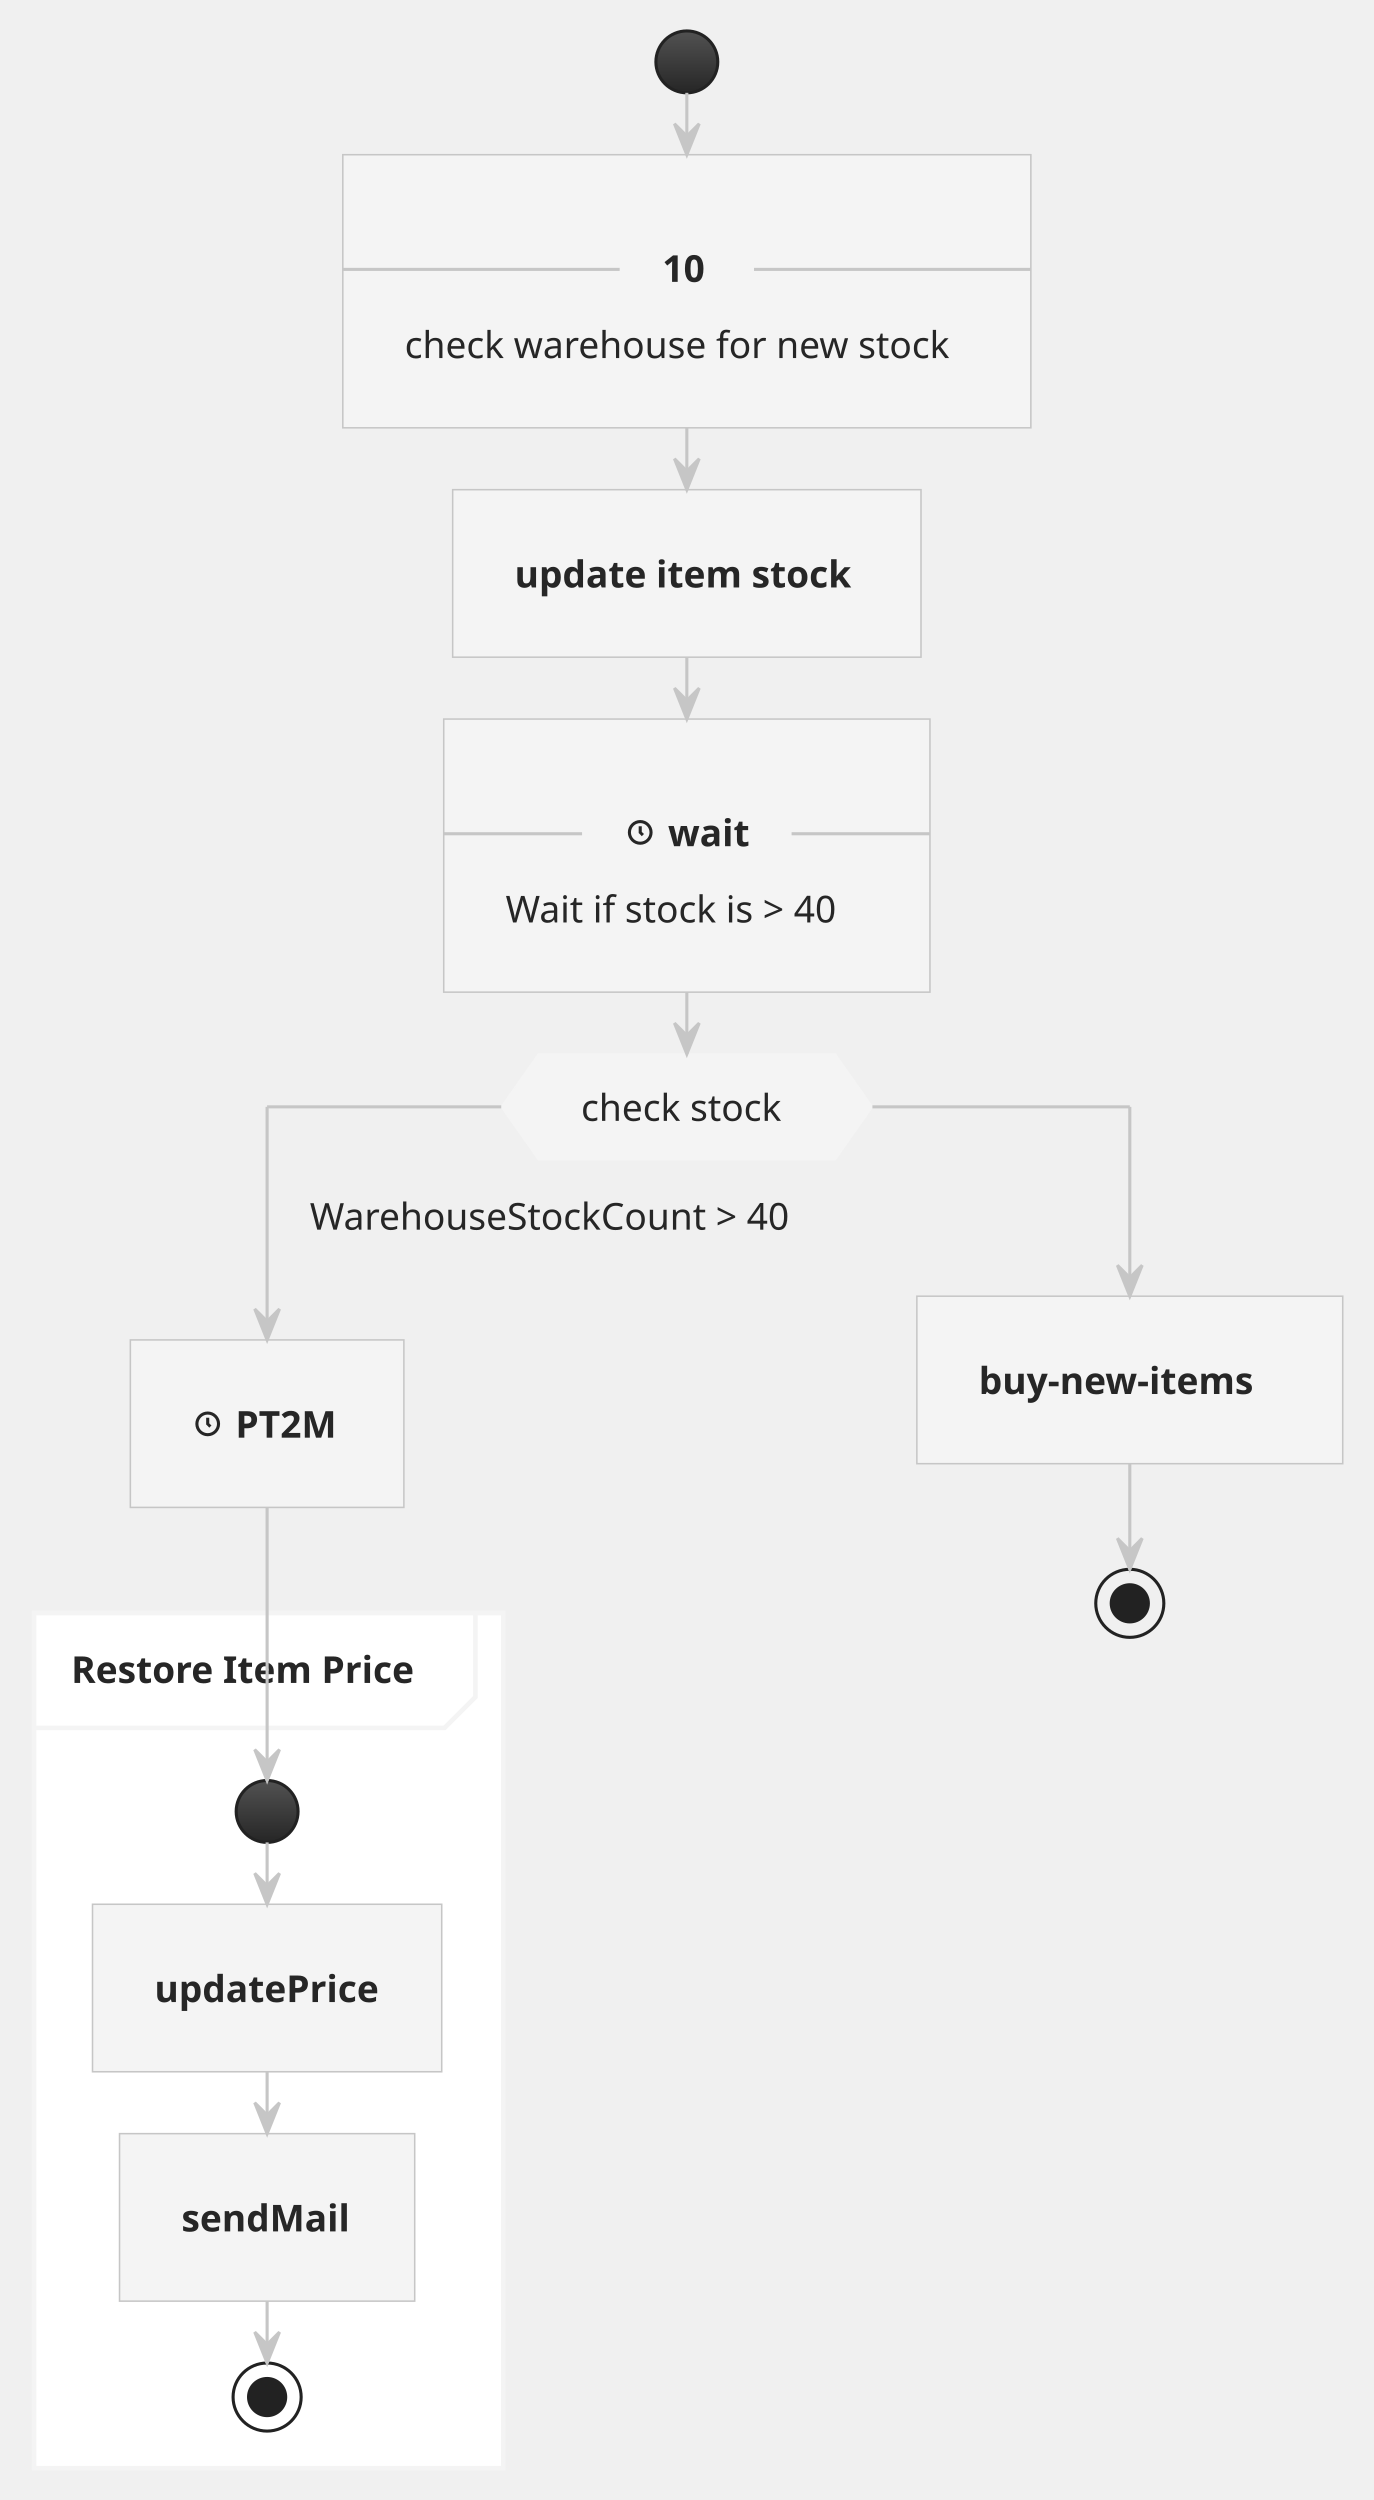
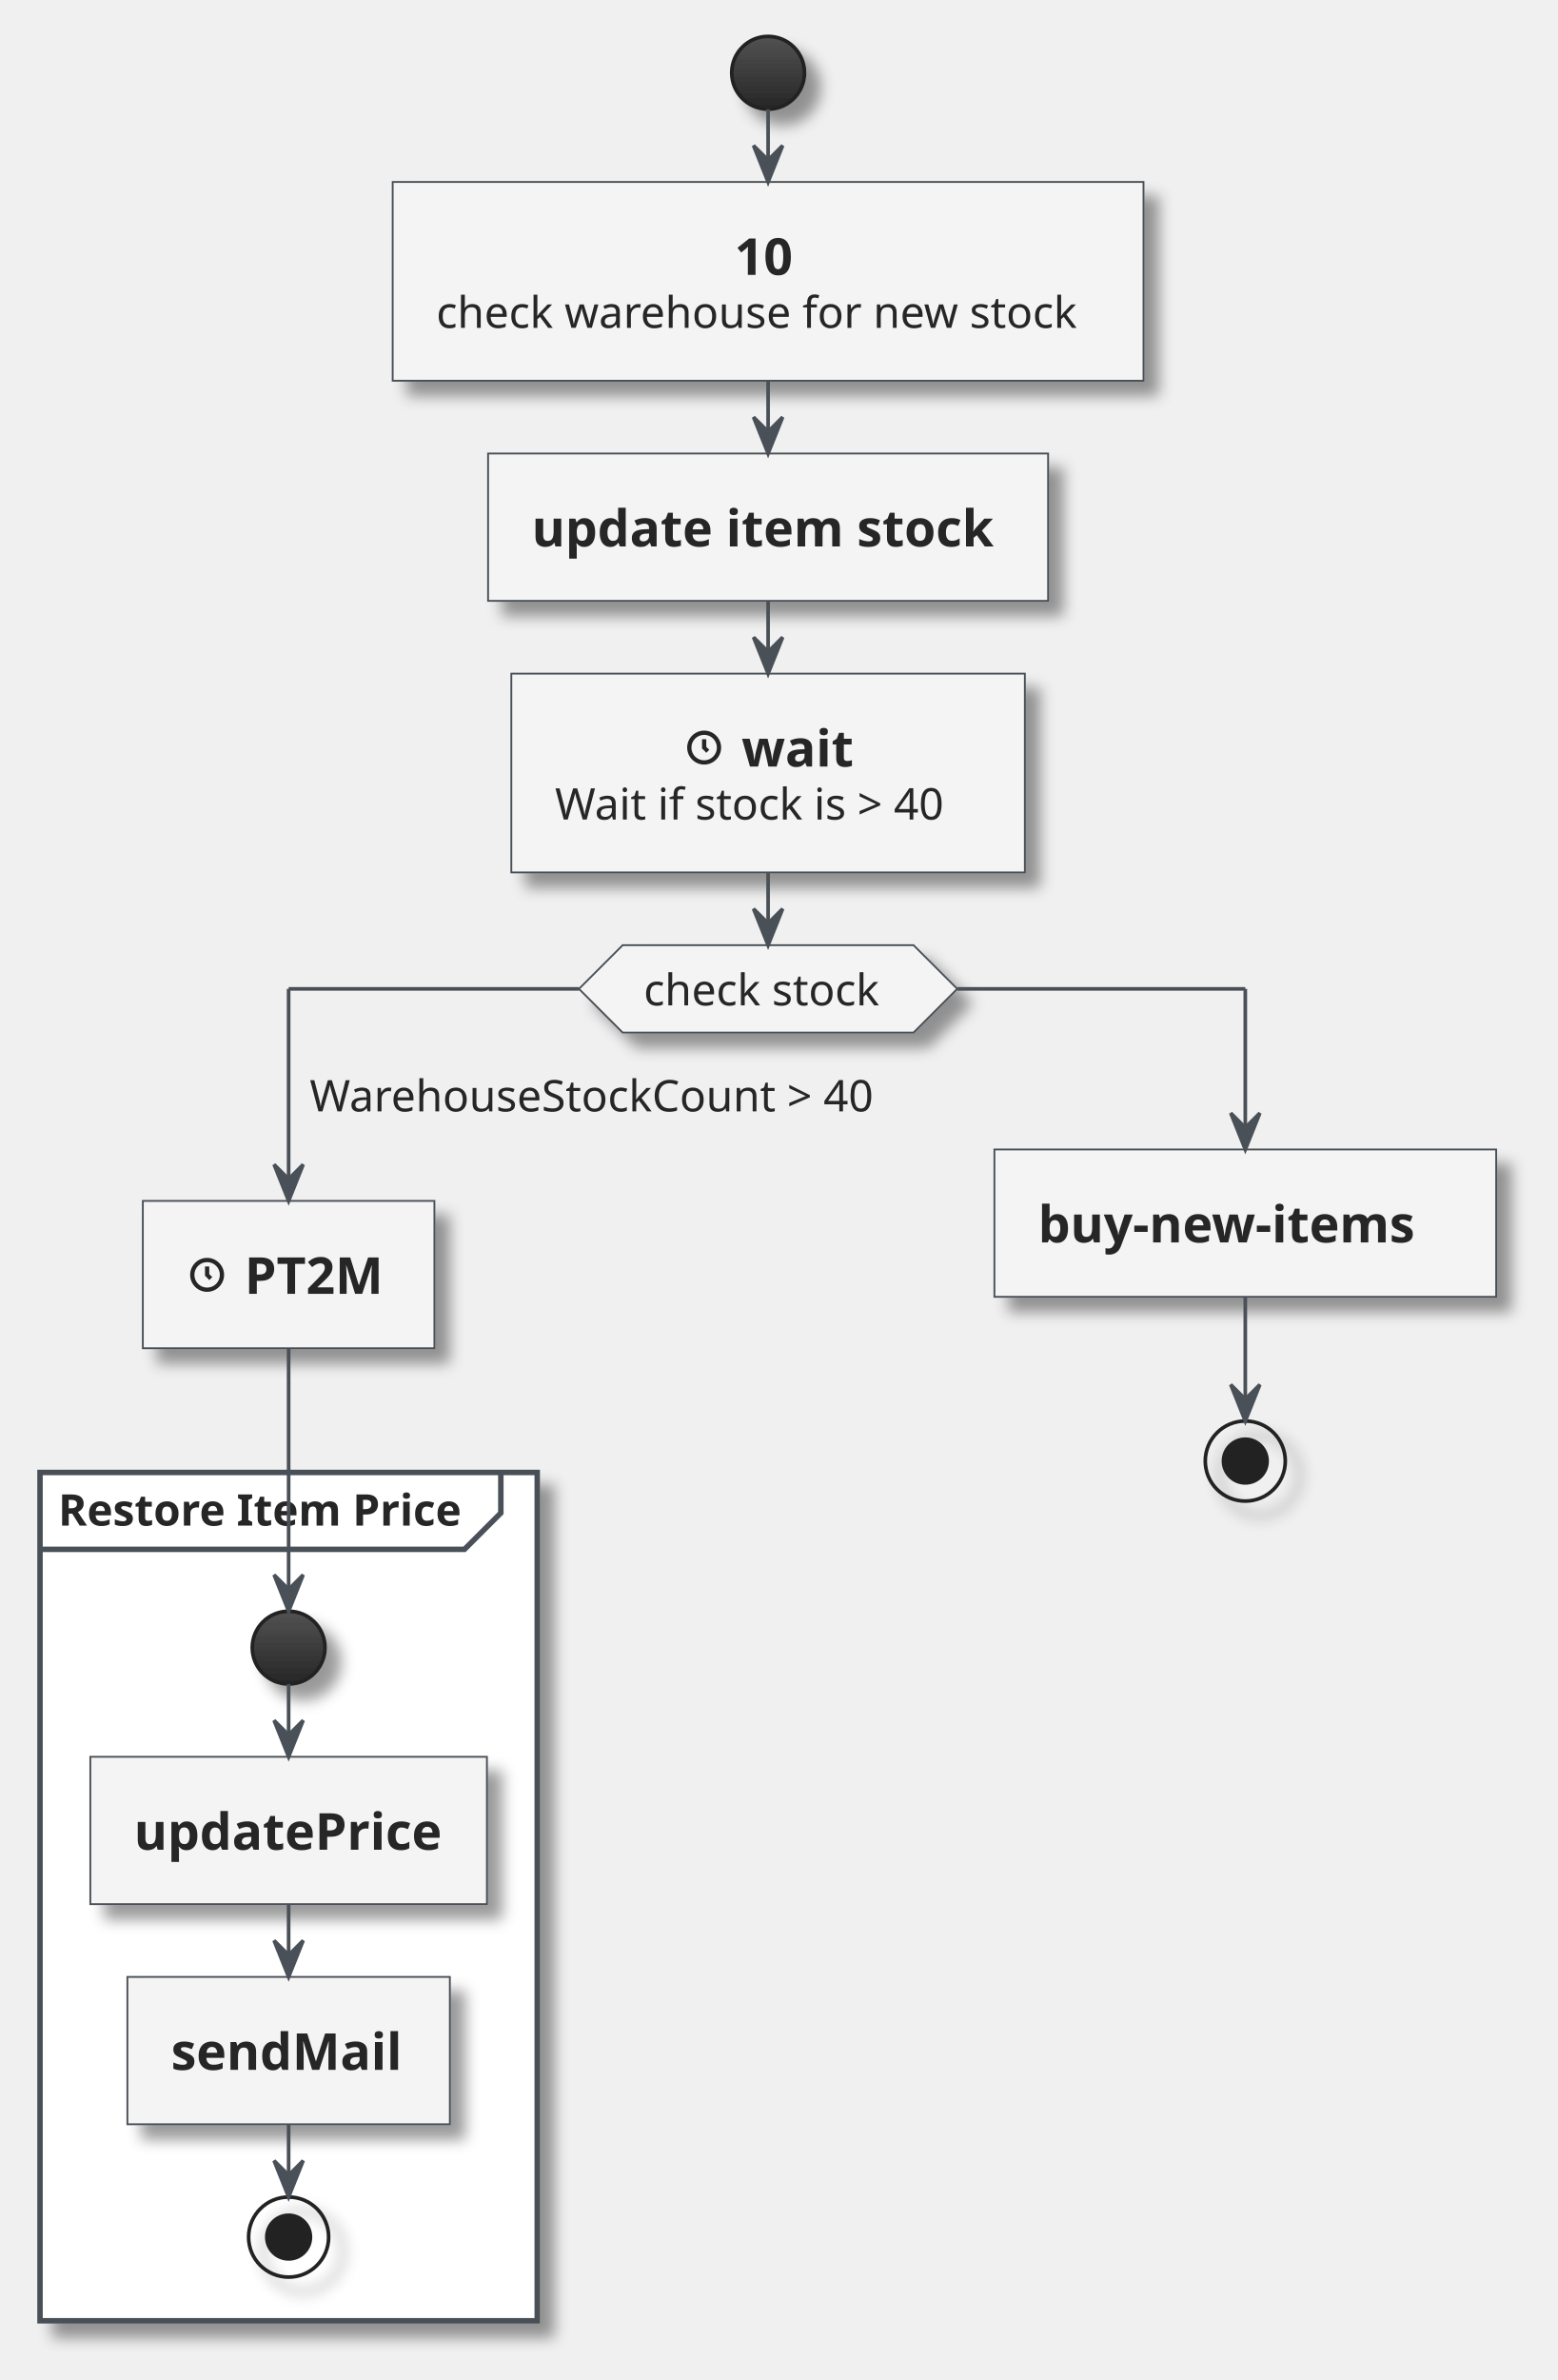
- <svg xmlns="http://www.w3.org/2000/svg" contentStyleType="text/css" data-diagram-type="ACTIVITY" height="808px" preserveAspectRatio="none" style="width:444px;height:808px;" version="1.1" viewBox="0 0 444 808" width="444px" zoomAndPan="magnify">
+ <svg xmlns="http://www.w3.org/2000/svg" contentStyleType="text/css" data-diagram-type="ACTIVITY" height="654px" preserveAspectRatio="none" style="width:428px;height:654px;background:#FFFFFF;" version="1.1" viewBox="0 0 428 654" width="428px" zoomAndPan="magnify">
  <defs>
-     <linearGradient id="g15g7v0e04bqpy0" x1="50%" x2="50%" y1="0%" y2="100%">
+     <linearGradient id="g1x93u5h6nq1mq0" x1="50%" x2="50%" y1="0%" y2="100%">
      <stop offset="0%" stop-color="#525252" />
      <stop offset="100%" stop-color="#262626" />
    </linearGradient>
-     <linearGradient id="g15g7v0e04bqpy1" x1="50%" x2="50%" y1="0%" y2="100%">
+     <filter height="300%" id="f1x93u5h6nq1mq" width="300%" x="-1" y="-1">
+       <feGaussianBlur result="blurOut" stdDeviation="2" />
+       <feColorMatrix in="blurOut" result="blurOut2" type="matrix" values="0 0 0 0 0 0 0 0 0 0 0 0 0 0 0 0 0 0 .4 0" />
+       <feOffset dx="4" dy="4" in="blurOut2" result="blurOut3" />
+       <feBlend in="SourceGraphic" in2="blurOut3" mode="normal" />
+     </filter>
+     <linearGradient id="g1x93u5h6nq1mq1" x1="50%" x2="50%" y1="0%" y2="100%">
      <stop offset="0%" stop-color="#F4F4F4" />
      <stop offset="100%" stop-color="#F4F4F4" />
    </linearGradient>
  </defs>
  <g>
-     <ellipse cx="221.985" cy="20" fill="url(#g15g7v0e04bqpy0)" rx="10" ry="10" style="stroke:#222222;stroke-width:1;" />
-     <rect fill="url(#g15g7v0e04bqpy1)" height="88.266" style="stroke:#C6C6C6;stroke-width:0.5;" width="222.373" x="110.799" y="50" />
-     <line style="stroke:#C6C6C6;stroke-width:1;" x1="110.799" x2="200.273" y1="87.066" y2="87.066" />
-     <text fill="#262626" font-family="sans-serif" font-size="12" lengthAdjust="spacing" textLength="3.797" x="210.273" y="91.102"> </text>
-     <text fill="#262626" font-family="sans-serif" font-size="12" font-weight="bold" lengthAdjust="spacing" textLength="15.832" x="214.069" y="91.102">10</text>
-     <text fill="#262626" font-family="sans-serif" font-size="12" lengthAdjust="spacing" textLength="3.797" x="229.901" y="91.102"> </text>
-     <line style="stroke:#C6C6C6;stroke-width:1;" x1="243.698" x2="333.172" y1="87.066" y2="87.066" />
-     <text fill="#262626" font-family="sans-serif" font-size="12" lengthAdjust="spacing" textLength="182.373" x="130.799" y="115.734">check warehouse for new stock</text>
-     <rect fill="url(#g15g7v0e04bqpy1)" height="54.133" style="stroke:#C6C6C6;stroke-width:0.5;" width="151.369" x="146.301" y="158.266" />
-     <text fill="#262626" font-family="sans-serif" font-size="12" font-weight="bold" lengthAdjust="spacing" textLength="111.369" x="166.301" y="189.867">update item stock</text>
-     <rect fill="url(#g15g7v0e04bqpy1)" height="88.266" style="stroke:#C6C6C6;stroke-width:0.5;" width="157.152" x="143.409" y="232.398" />
-     <line style="stroke:#C6C6C6;stroke-width:1;" x1="143.409" x2="188.124" y1="269.465" y2="269.465" />
-     <text fill="#262626" font-family="sans-serif" font-size="12" lengthAdjust="spacing" textLength="3.797" x="198.124" y="273.5"> </text>
-     <path d="M206.921,265.031 C204.721,265.031 202.921,266.831 202.921,269.031 C202.921,271.231 204.721,273.031 206.921,273.031 C209.121,273.031 210.921,271.231 210.921,269.031 C210.921,266.831 209.121,265.031 206.921,265.031 M206.921,266.031 C208.581,266.031 209.921,267.371 209.921,269.031 C209.921,270.691 208.581,272.031 206.921,272.031 C205.261,272.031 203.921,270.691 203.921,269.031 C203.921,267.371 205.261,266.031 206.921,266.031 M206.421,267.031 L206.421,269.251 L206.581,269.381 L207.081,269.881 L207.421,270.261 L208.141,269.541 L207.761,269.201 L207.421,268.861 L207.421,267.051 L206.421,267.051" fill="#262626" />
-     <text fill="#262626" font-family="sans-serif" font-size="12" font-weight="bold" lengthAdjust="spacing" textLength="26.174" x="215.876" y="273.5">wait</text>
-     <text fill="#262626" font-family="sans-serif" font-size="12" lengthAdjust="spacing" textLength="3.797" x="242.05" y="273.5"> </text>
-     <line style="stroke:#C6C6C6;stroke-width:1;" x1="255.847" x2="300.562" y1="269.465" y2="269.465" />
-     <text fill="#262626" font-family="sans-serif" font-size="12" lengthAdjust="spacing" textLength="117.152" x="163.409" y="298.133">Wait if stock is &gt; 40</text>
-     <polygon fill="url(#g15g7v0e04bqpy1)" points="174.002,340.664,269.969,340.664,281.969,357.731,269.969,374.797,174.002,374.797,162.002,357.731,174.002,340.664" style="stroke:#F4F4F4;stroke-width:0.5;" />
-     <text fill="#262626" font-family="sans-serif" font-size="12" lengthAdjust="spacing" textLength="68.373" x="187.799" y="362.266">check stock</text>
-     <rect fill="url(#g15g7v0e04bqpy1)" height="54.133" style="stroke:#C6C6C6;stroke-width:0.5;" width="88.402" x="42.131" y="433.062" />
-     <path d="M67.131,456.195 C64.931,456.195 63.131,457.995 63.131,460.195 C63.131,462.395 64.931,464.195 67.131,464.195 C69.331,464.195 71.131,462.395 71.131,460.195 C71.131,457.995 69.331,456.195 67.131,456.195 M67.131,457.195 C68.791,457.195 70.131,458.535 70.131,460.195 C70.131,461.855 68.791,463.195 67.131,463.195 C65.471,463.195 64.131,461.855 64.131,460.195 C64.131,458.535 65.471,457.195 67.131,457.195 M66.631,458.195 L66.631,460.415 L66.791,460.545 L67.291,461.045 L67.631,461.425 L68.351,460.705 L67.971,460.365 L67.631,460.025 L67.631,458.215 L66.631,458.215" fill="#262626" />
-     <text fill="#262626" font-family="sans-serif" font-size="12" font-weight="bold" lengthAdjust="spacing" textLength="34.447" x="76.086" y="464.664">PT2M</text>
-     <rect fill="#FFFFFF" height="276.398" style="stroke:#F4F4F4;stroke-width:1.5;" width="151.664" x="11" y="521.328" />
-     <path d="M153.664,521.328 L153.664,548.461 L143.664,558.461 L11,558.461" fill="none" style="stroke:#F4F4F4;stroke-width:1.5;" />
-     <text fill="#262626" font-family="sans-serif" font-size="12" font-weight="bold" lengthAdjust="spacing" textLength="112.664" x="23" y="543.93">Restore Item Price</text>
-     <ellipse cx="86.332" cy="585.461" fill="url(#g15g7v0e04bqpy0)" rx="10" ry="10" style="stroke:#222222;stroke-width:1;" />
-     <rect fill="url(#g15g7v0e04bqpy1)" height="54.133" style="stroke:#C6C6C6;stroke-width:0.5;" width="112.867" x="29.898" y="615.461" />
-     <text fill="#262626" font-family="sans-serif" font-size="12" font-weight="bold" lengthAdjust="spacing" textLength="72.867" x="49.898" y="647.062">updatePrice</text>
-     <rect fill="url(#g15g7v0e04bqpy1)" height="54.133" style="stroke:#C6C6C6;stroke-width:0.5;" width="95.4" x="38.632" y="689.594" />
-     <text fill="#262626" font-family="sans-serif" font-size="12" font-weight="bold" lengthAdjust="spacing" textLength="55.4" x="58.632" y="721.195">sendMail</text>
-     <ellipse cx="86.332" cy="774.727" fill="none" rx="11" ry="11" style="stroke:#222222;stroke-width:1;" />
-     <ellipse cx="86.332" cy="774.727" fill="#222222" rx="6" ry="6" style="stroke:#222222;stroke-width:1;" />
-     <rect fill="url(#g15g7v0e04bqpy1)" height="54.133" style="stroke:#C6C6C6;stroke-width:0.5;" width="137.641" x="296.33" y="418.93" />
-     <text fill="#262626" font-family="sans-serif" font-size="12" font-weight="bold" lengthAdjust="spacing" textLength="97.641" x="316.33" y="450.531">buy-new-items</text>
-     <ellipse cx="365.15" cy="518.195" fill="none" rx="11" ry="11" style="stroke:#222222;stroke-width:1;" />
-     <ellipse cx="365.15" cy="518.195" fill="#222222" rx="6" ry="6" style="stroke:#222222;stroke-width:1;" />
-     <line style="stroke:#C6C6C6;stroke-width:1;" x1="221.985" x2="221.985" y1="30" y2="50" />
-     <polygon fill="#C6C6C6" points="217.985,40,221.985,50,225.985,40,221.985,44" style="stroke:#C6C6C6;stroke-width:1;" />
-     <line style="stroke:#C6C6C6;stroke-width:1;" x1="221.985" x2="221.985" y1="138.266" y2="158.266" />
-     <polygon fill="#C6C6C6" points="217.985,148.266,221.985,158.266,225.985,148.266,221.985,152.266" style="stroke:#C6C6C6;stroke-width:1;" />
-     <line style="stroke:#C6C6C6;stroke-width:1;" x1="221.985" x2="221.985" y1="212.398" y2="232.398" />
-     <polygon fill="#C6C6C6" points="217.985,222.398,221.985,232.398,225.985,222.398,221.985,226.398" style="stroke:#C6C6C6;stroke-width:1;" />
-     <line style="stroke:#C6C6C6;stroke-width:1;" x1="86.332" x2="86.332" y1="595.461" y2="615.461" />
-     <polygon fill="#C6C6C6" points="82.332,605.461,86.332,615.461,90.332,605.461,86.332,609.461" style="stroke:#C6C6C6;stroke-width:1;" />
-     <line style="stroke:#C6C6C6;stroke-width:1;" x1="86.332" x2="86.332" y1="669.594" y2="689.594" />
-     <polygon fill="#C6C6C6" points="82.332,679.594,86.332,689.594,90.332,679.594,86.332,683.594" style="stroke:#C6C6C6;stroke-width:1;" />
-     <line style="stroke:#C6C6C6;stroke-width:1;" x1="86.332" x2="86.332" y1="743.727" y2="763.727" />
-     <polygon fill="#C6C6C6" points="82.332,753.727,86.332,763.727,90.332,753.727,86.332,757.727" style="stroke:#C6C6C6;stroke-width:1;" />
-     <line style="stroke:#C6C6C6;stroke-width:1;" x1="86.332" x2="86.332" y1="487.195" y2="575.461" />
-     <polygon fill="#C6C6C6" points="82.332,565.461,86.332,575.461,90.332,565.461,86.332,569.461" style="stroke:#C6C6C6;stroke-width:1;" />
-     <line style="stroke:#C6C6C6;stroke-width:1;" x1="365.15" x2="365.15" y1="473.062" y2="507.195" />
-     <polygon fill="#C6C6C6" points="361.15,497.195,365.15,507.195,369.15,497.195,365.15,501.195" style="stroke:#C6C6C6;stroke-width:1;" />
-     <line style="stroke:#C6C6C6;stroke-width:1;" x1="162.002" x2="86.332" y1="357.731" y2="357.731" />
-     <line style="stroke:#C6C6C6;stroke-width:1;" x1="86.332" x2="86.332" y1="357.731" y2="433.062" />
-     <polygon fill="#C6C6C6" points="82.332,423.062,86.332,433.062,90.332,423.062,86.332,427.062" style="stroke:#C6C6C6;stroke-width:1;" />
-     <text fill="#262626" font-family="sans-serif" font-size="12" lengthAdjust="spacing" textLength="162.404" x="100.129" y="397.43">WarehouseStockCount &gt; 40</text>
-     <line style="stroke:#C6C6C6;stroke-width:1;" x1="281.969" x2="365.15" y1="357.731" y2="357.731" />
-     <line style="stroke:#C6C6C6;stroke-width:1;" x1="365.15" x2="365.15" y1="357.731" y2="418.93" />
-     <polygon fill="#C6C6C6" points="361.15,408.93,365.15,418.93,369.15,408.93,365.15,412.93" style="stroke:#C6C6C6;stroke-width:1;" />
-     <line style="stroke:#C6C6C6;stroke-width:1;" x1="221.985" x2="221.985" y1="320.664" y2="340.664" />
-     <polygon fill="#C6C6C6" points="217.985,330.664,221.985,340.664,225.985,330.664,221.985,334.664" style="stroke:#C6C6C6;stroke-width:1;" />
+     <ellipse cx="211.122" cy="20" fill="url(#g1x93u5h6nq1mq0)" filter="url(#f1x93u5h6nq1mq)" rx="10" ry="10" style="stroke:#222222;stroke-width:1;" />
+     <rect fill="url(#g1x93u5h6nq1mq1)" filter="url(#f1x93u5h6nq1mq)" height="54.621" style="stroke:#495057;stroke-width:0.5;" width="206.373" x="107.936" y="50" />
+     <text fill="#262626" font-family="sans-serif" font-size="14" font-weight="bold" lengthAdjust="spacing" textLength="18.471" x="201.887" y="75.535">10</text>
+     <text fill="#262626" font-family="sans-serif" font-size="12" lengthAdjust="spacing" textLength="182.373" x="119.936" y="90.09">check warehouse for new stock</text>
+     <rect fill="url(#g1x93u5h6nq1mq1)" filter="url(#f1x93u5h6nq1mq)" height="40.488" style="stroke:#495057;stroke-width:0.5;" width="153.931" x="134.157" y="124.621" />
+     <text fill="#262626" font-family="sans-serif" font-size="14" font-weight="bold" lengthAdjust="spacing" textLength="129.931" x="146.157" y="150.156">update item stock</text>
+     <rect fill="url(#g1x93u5h6nq1mq1)" filter="url(#f1x93u5h6nq1mq)" height="54.621" style="stroke:#495057;stroke-width:0.5;" width="141.152" x="140.546" y="185.109" />
+     <path d="M193.547,200.764 C190.98,200.764 188.88,202.864 188.88,205.431 C188.88,207.998 190.98,210.098 193.547,210.098 C196.113,210.098 198.214,207.998 198.214,205.431 C198.214,202.864 196.113,200.764 193.547,200.764 M193.547,201.931 C195.483,201.931 197.047,203.494 197.047,205.431 C197.047,207.368 195.483,208.931 193.547,208.931 C191.61,208.931 190.047,207.368 190.047,205.431 C190.047,203.494 191.61,201.931 193.547,201.931 M192.964,203.098 L192.964,205.688 L193.15,205.839 L193.733,206.423 L194.13,206.866 L194.97,206.026 L194.527,205.629 L194.13,205.233 L194.13,203.121 L192.964,203.121" fill="#262626" />
+     <text fill="#262626" font-family="sans-serif" font-size="14" font-weight="bold" lengthAdjust="spacing" textLength="30.536" x="203.828" y="210.644">wait</text>
+     <text fill="#262626" font-family="sans-serif" font-size="12" lengthAdjust="spacing" textLength="117.152" x="152.546" y="225.199">Wait if stock is &gt; 40</text>
+     <polygon fill="url(#g1x93u5h6nq1mq1)" filter="url(#f1x93u5h6nq1mq)" points="171.139,259.731,251.106,259.731,263.106,271.731,251.106,283.731,171.139,283.731,159.139,271.731,171.139,259.731" style="stroke:#495057;stroke-width:0.5;" />
+     <text fill="#262626" font-family="sans-serif" font-size="12" lengthAdjust="spacing" textLength="68.373" x="176.935" y="276.266">check stock</text>
+     <rect fill="url(#g1x93u5h6nq1mq1)" filter="url(#f1x93u5h6nq1mq)" height="40.488" style="stroke:#495057;stroke-width:0.5;" width="80.136" x="39.264" y="329.996" />
+     <path d="M56.931,345.651 C54.364,345.651 52.264,347.751 52.264,350.318 C52.264,352.884 54.364,354.984 56.931,354.984 C59.497,354.984 61.597,352.884 61.597,350.318 C61.597,347.751 59.497,345.651 56.931,345.651 M56.931,346.818 C58.867,346.818 60.431,348.381 60.431,350.318 C60.431,352.254 58.867,353.818 56.931,353.818 C54.994,353.818 53.431,352.254 53.431,350.318 C53.431,348.381 54.994,346.818 56.931,346.818 M56.347,347.984 L56.347,350.574 L56.534,350.726 L57.117,351.309 L57.514,351.753 L58.354,350.913 L57.911,350.516 L57.514,350.119 L57.514,348.008 L56.347,348.008" fill="#262626" />
+     <text fill="#262626" font-family="sans-serif" font-size="14" font-weight="bold" lengthAdjust="spacing" textLength="40.188" x="67.212" y="355.531">PT2M</text>
+     <rect fill="#FFFFFF" filter="url(#f1x93u5h6nq1mq)" height="233.109" style="stroke:#495057;stroke-width:1.5;" width="136.664" x="11" y="404.617" />
+     <path d="M137.664,404.617 L137.664,415.75 L127.664,425.75 L11,425.75" fill="none" style="stroke:#495057;stroke-width:1.5;" />
+     <text fill="#262626" font-family="sans-serif" font-size="12" font-weight="bold" lengthAdjust="spacing" textLength="112.664" x="16" y="419.219">Restore Item Price</text>
+     <ellipse cx="79.332" cy="452.75" fill="url(#g1x93u5h6nq1mq0)" filter="url(#f1x93u5h6nq1mq)" rx="10" ry="10" style="stroke:#222222;stroke-width:1;" />
+     <rect fill="url(#g1x93u5h6nq1mq1)" filter="url(#f1x93u5h6nq1mq)" height="40.488" style="stroke:#495057;stroke-width:0.5;" width="109.012" x="24.826" y="482.75" />
+     <text fill="#262626" font-family="sans-serif" font-size="14" font-weight="bold" lengthAdjust="spacing" textLength="85.012" x="36.826" y="508.285">updatePrice</text>
+     <rect fill="url(#g1x93u5h6nq1mq1)" filter="url(#f1x93u5h6nq1mq)" height="40.488" style="stroke:#495057;stroke-width:0.5;" width="88.634" x="35.015" y="543.238" />
+     <text fill="#262626" font-family="sans-serif" font-size="14" font-weight="bold" lengthAdjust="spacing" textLength="64.634" x="47.015" y="568.773">sendMail</text>
+     <ellipse cx="79.332" cy="614.727" fill="none" filter="url(#f1x93u5h6nq1mq)" rx="11" ry="11" style="stroke:#222222;stroke-width:1;" />
+     <ellipse cx="79.332" cy="614.727" fill="#222222" rx="6" ry="6" style="stroke:#222222;stroke-width:1;" />
+     <rect fill="url(#g1x93u5h6nq1mq1)" filter="url(#f1x93u5h6nq1mq)" height="40.488" style="stroke:#495057;stroke-width:0.5;" width="137.914" x="273.33" y="315.863" />
+     <text fill="#262626" font-family="sans-serif" font-size="14" font-weight="bold" lengthAdjust="spacing" textLength="113.914" x="285.33" y="341.398">buy-new-items</text>
+     <ellipse cx="342.287" cy="401.484" fill="none" filter="url(#f1x93u5h6nq1mq)" rx="11" ry="11" style="stroke:#222222;stroke-width:1;" />
+     <ellipse cx="342.287" cy="401.484" fill="#222222" rx="6" ry="6" style="stroke:#222222;stroke-width:1;" />
+     <line style="stroke:#495057;stroke-width:1;" x1="211.122" x2="211.122" y1="30" y2="50" />
+     <polygon fill="#495057" points="207.122,40,211.122,50,215.122,40,211.122,44" style="stroke:#495057;stroke-width:1;" />
+     <line style="stroke:#495057;stroke-width:1;" x1="211.122" x2="211.122" y1="104.621" y2="124.621" />
+     <polygon fill="#495057" points="207.122,114.621,211.122,124.621,215.122,114.621,211.122,118.621" style="stroke:#495057;stroke-width:1;" />
+     <line style="stroke:#495057;stroke-width:1;" x1="211.122" x2="211.122" y1="165.109" y2="185.109" />
+     <polygon fill="#495057" points="207.122,175.109,211.122,185.109,215.122,175.109,211.122,179.109" style="stroke:#495057;stroke-width:1;" />
+     <line style="stroke:#495057;stroke-width:1;" x1="79.332" x2="79.332" y1="462.75" y2="482.75" />
+     <polygon fill="#495057" points="75.332,472.75,79.332,482.75,83.332,472.75,79.332,476.75" style="stroke:#495057;stroke-width:1;" />
+     <line style="stroke:#495057;stroke-width:1;" x1="79.332" x2="79.332" y1="523.238" y2="543.238" />
+     <polygon fill="#495057" points="75.332,533.238,79.332,543.238,83.332,533.238,79.332,537.238" style="stroke:#495057;stroke-width:1;" />
+     <line style="stroke:#495057;stroke-width:1;" x1="79.332" x2="79.332" y1="583.727" y2="603.727" />
+     <polygon fill="#495057" points="75.332,593.727,79.332,603.727,83.332,593.727,79.332,597.727" style="stroke:#495057;stroke-width:1;" />
+     <line style="stroke:#495057;stroke-width:1;" x1="79.332" x2="79.332" y1="370.484" y2="442.75" />
+     <polygon fill="#495057" points="75.332,432.75,79.332,442.75,83.332,432.75,79.332,436.75" style="stroke:#495057;stroke-width:1;" />
+     <line style="stroke:#495057;stroke-width:1;" x1="342.287" x2="342.287" y1="356.352" y2="390.484" />
+     <polygon fill="#495057" points="338.287,380.484,342.287,390.484,346.287,380.484,342.287,384.484" style="stroke:#495057;stroke-width:1;" />
+     <line style="stroke:#495057;stroke-width:1;" x1="159.139" x2="79.332" y1="271.731" y2="271.731" />
+     <line style="stroke:#495057;stroke-width:1;" x1="79.332" x2="79.332" y1="271.731" y2="329.996" />
+     <polygon fill="#495057" points="75.332,319.996,79.332,329.996,83.332,319.996,79.332,323.996" style="stroke:#495057;stroke-width:1;" />
+     <text fill="#262626" font-family="sans-serif" font-size="12" lengthAdjust="spacing" textLength="162.404" x="85.129" y="305.398">WarehouseStockCount &gt; 40</text>
+     <line style="stroke:#495057;stroke-width:1;" x1="263.106" x2="342.287" y1="271.731" y2="271.731" />
+     <line style="stroke:#495057;stroke-width:1;" x1="342.287" x2="342.287" y1="271.731" y2="315.863" />
+     <polygon fill="#495057" points="338.287,305.863,342.287,315.863,346.287,305.863,342.287,309.863" style="stroke:#495057;stroke-width:1;" />
+     <line style="stroke:#495057;stroke-width:1;" x1="211.122" x2="211.122" y1="239.731" y2="259.731" />
+     <polygon fill="#495057" points="207.122,249.731,211.122,259.731,215.122,249.731,211.122,253.731" style="stroke:#495057;stroke-width:1;" />
  </g>
</svg>
